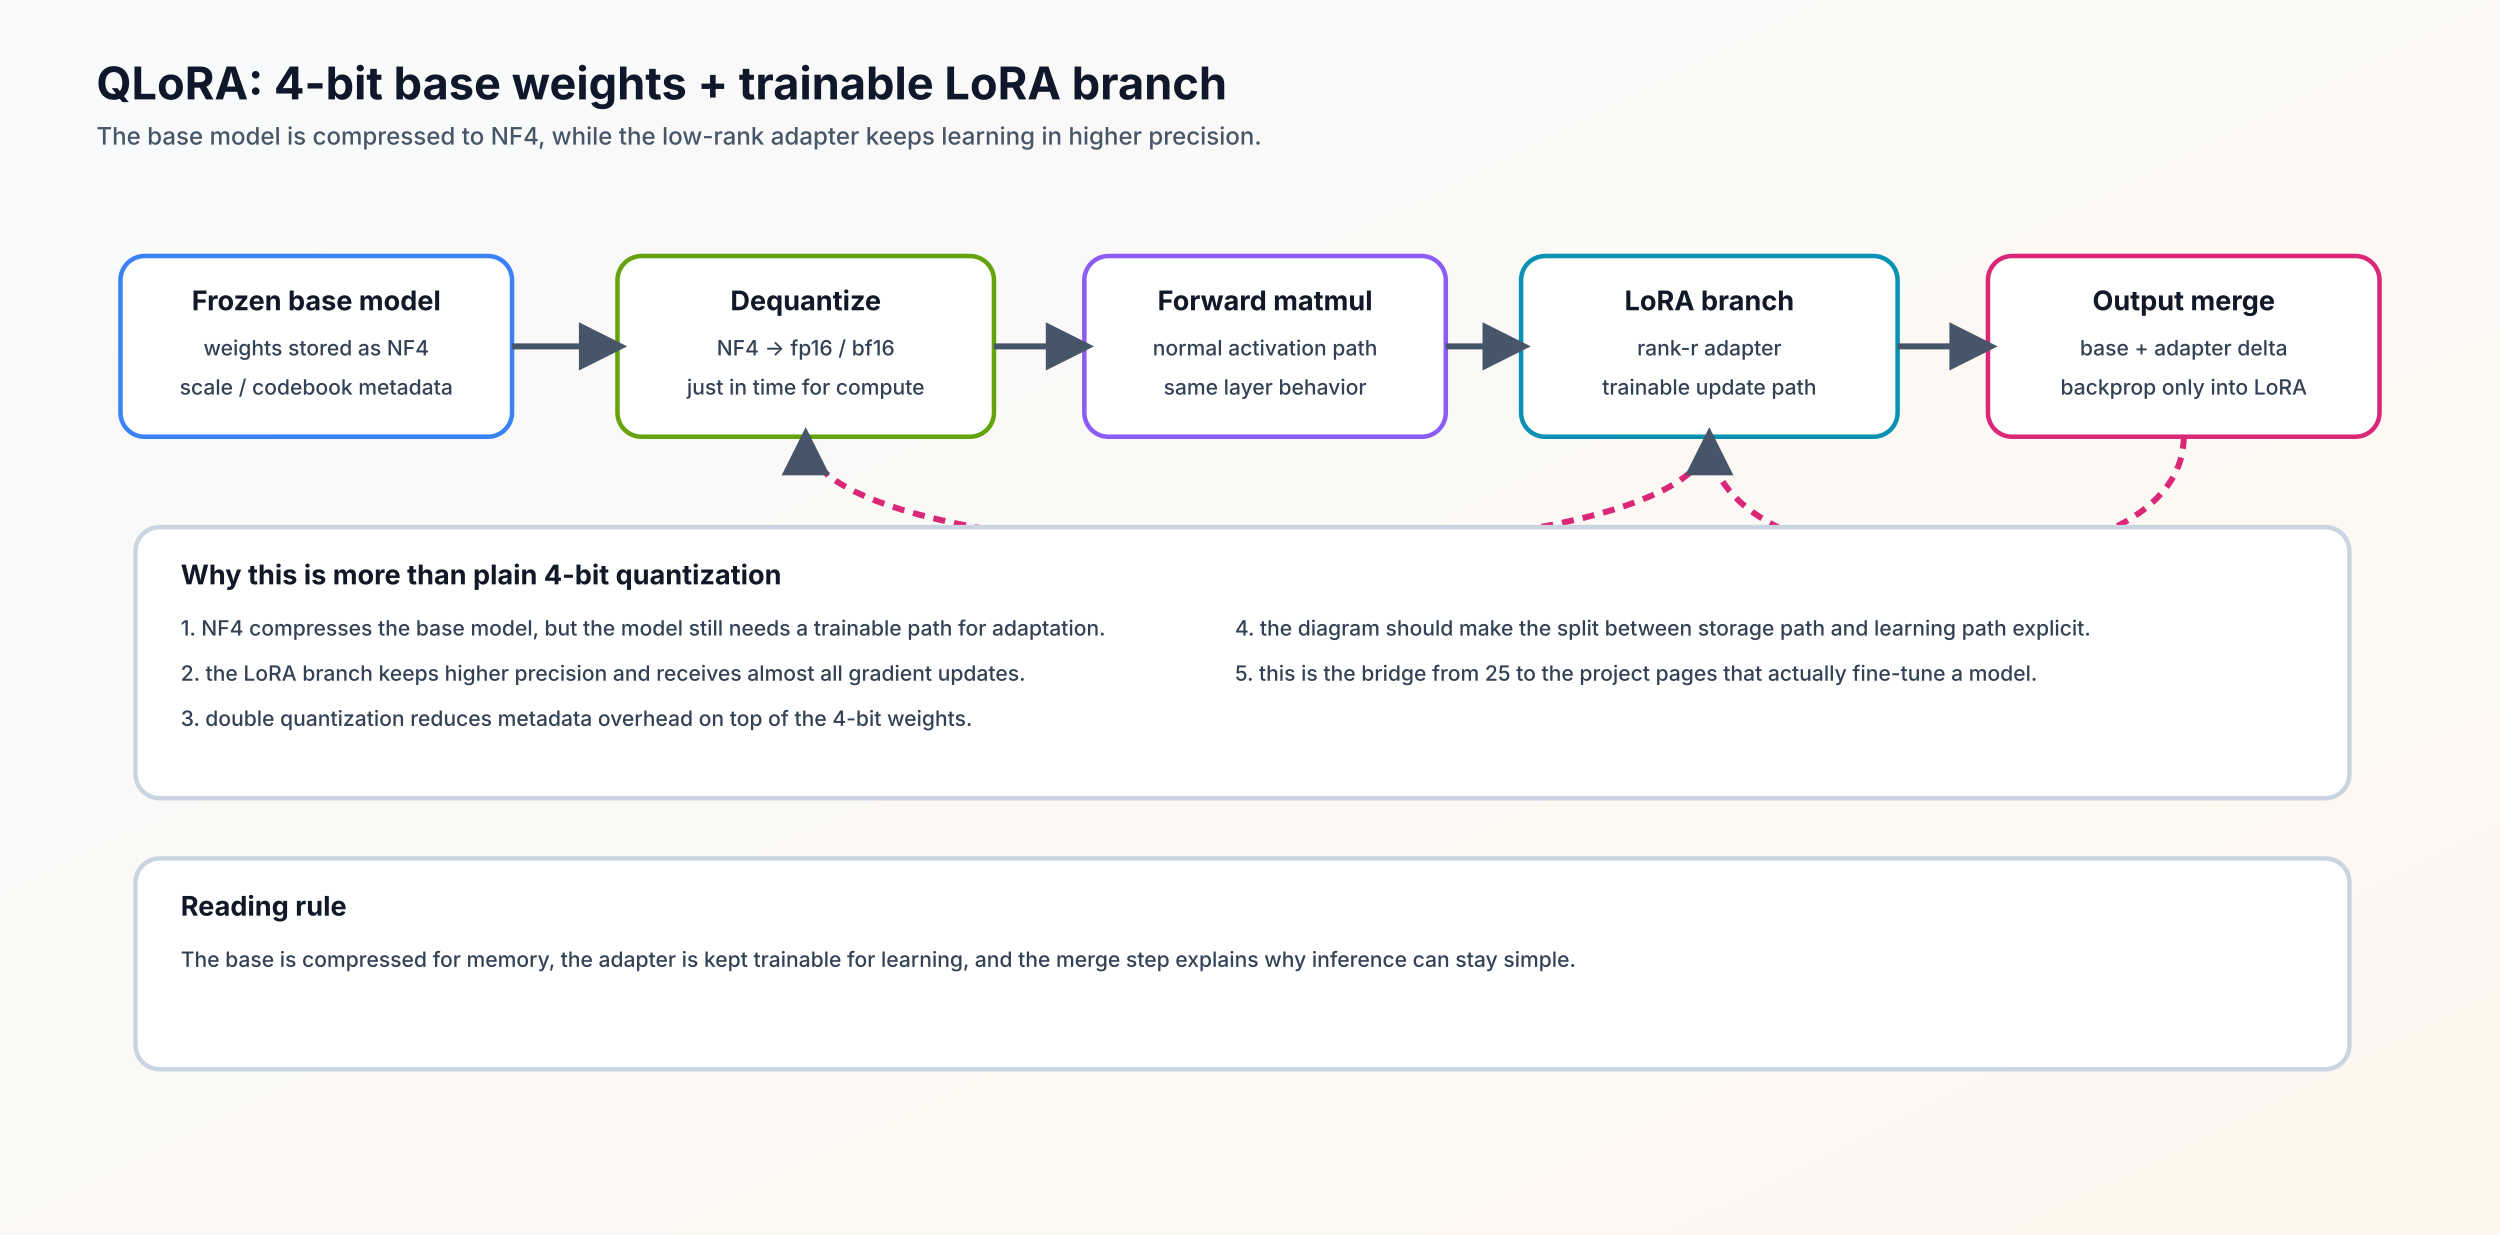
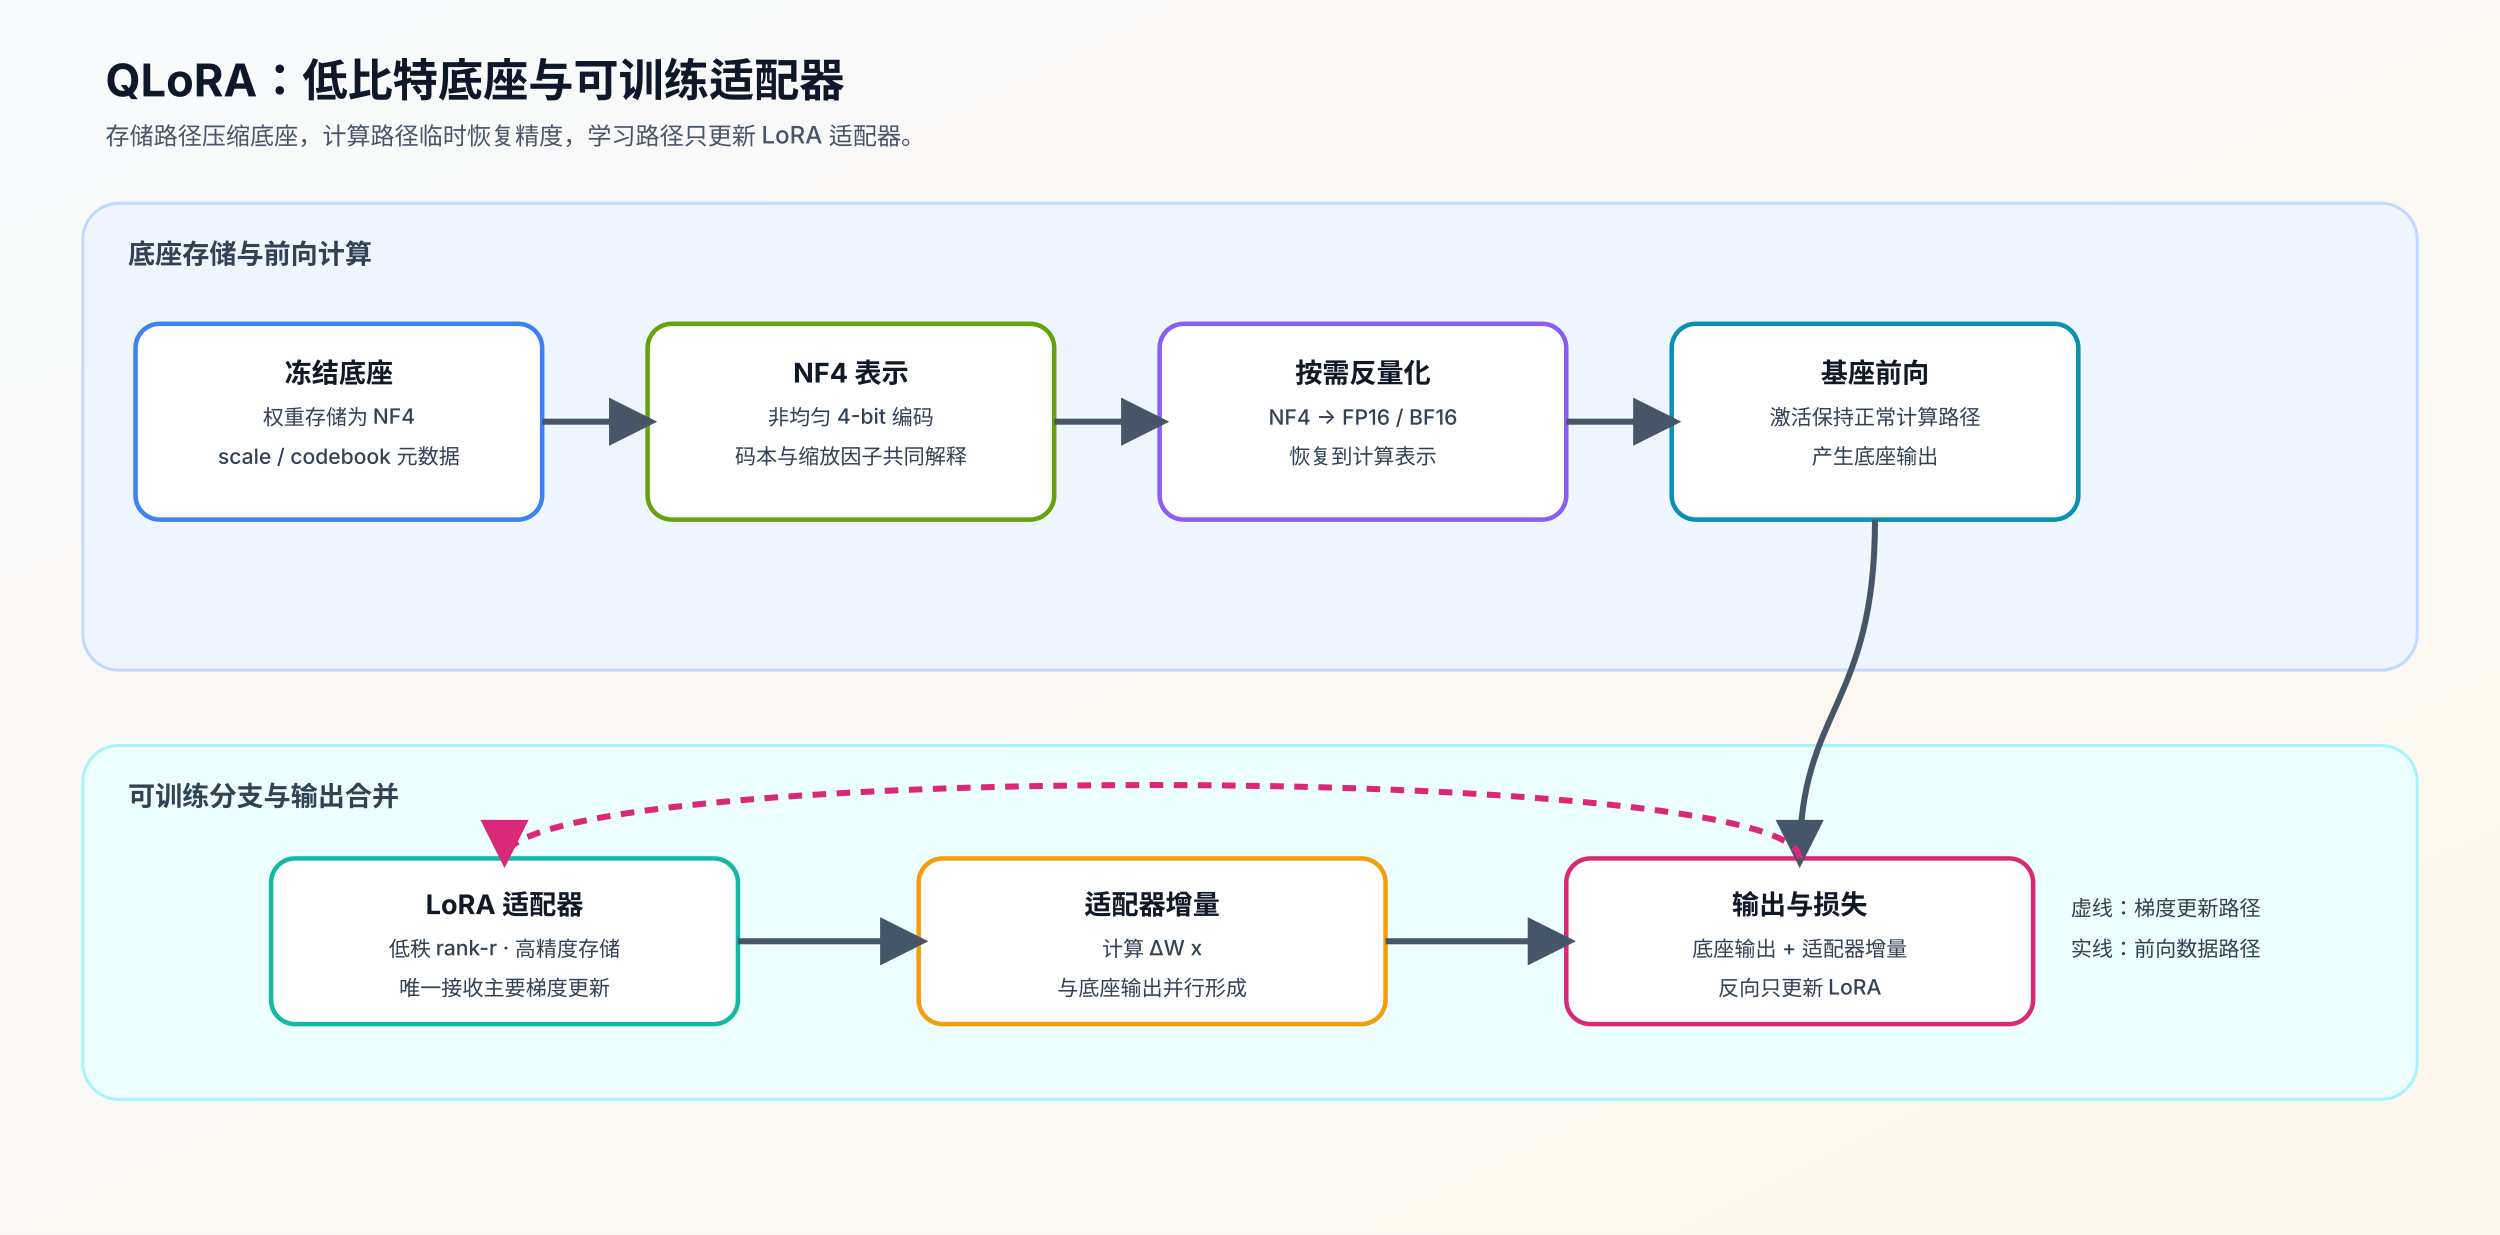
<svg xmlns="http://www.w3.org/2000/svg" viewBox="0 0 1660 820" role="img" aria-labelledby="title desc">
  <defs>
    <linearGradient id="bg" x1="0" x2="1" y1="0" y2="1">
      <stop offset="0%" stop-color="#f8fafc" />
      <stop offset="100%" stop-color="#fff7ed" />
    </linearGradient>
    <marker id="arrow" viewBox="0 0 10 10" refX="8" refY="5" markerWidth="8" markerHeight="8" orient="auto">
      <path d="M 0 0 L 10 5 L 0 10 z" fill="#475569" />
    </marker>
+     <marker id="pink-arrow" viewBox="0 0 10 10" refX="8" refY="5" markerWidth="8" markerHeight="8" orient="auto">
+       <path d="M 0 0 L 10 5 L 0 10 z" fill="#db2777" />
+     </marker>
    <style>
-       .title { font: 700 30px "Inter", "Noto Sans SC", sans-serif; fill: #0f172a; }
-       .sub { font: 500 16px "Inter", "Noto Sans SC", sans-serif; fill: #475569; }
-       .label { font: 700 18px "Inter", "Noto Sans SC", sans-serif; fill: #111827; }
-       .small { font: 500 14px "Inter", "Noto Sans SC", sans-serif; fill: #334155; }
-       .box { fill: #ffffff; stroke-width: 3; rx: 16; ry: 16; }
+       .title { font: 700 30px "Noto Sans SC", "Inter", sans-serif; fill: #0f172a; }
+       .sub { font: 500 16px "Noto Sans SC", "Inter", sans-serif; fill: #475569; }
+       .group { font: 700 18px "Noto Sans SC", "Inter", sans-serif; fill: #334155; }
+       .label { font: 700 18px "Noto Sans SC", "Inter", sans-serif; fill: #111827; }
+       .small { font: 500 14px "Noto Sans SC", "Inter", sans-serif; fill: #334155; }
+       .box { stroke-width: 3; rx: 16; ry: 16; }
      .arrow { stroke: #475569; stroke-width: 4; fill: none; marker-end: url(#arrow); }
-       .dash { stroke: #db2777; stroke-width: 4; fill: none; stroke-dasharray: 8 6; marker-end: url(#arrow); }
+       .dash { stroke: #db2777; stroke-width: 4; fill: none; stroke-dasharray: 9 7; marker-end: url(#pink-arrow); }
    </style>
  </defs>
  <rect width="1660" height="820" fill="url(#bg)" />
-   <text x="64" y="66" class="title">QLoRA: 4-bit base weights + trainable LoRA branch</text>
-   <text x="64" y="96" class="sub">The base model is compressed to NF4, while the low-rank adapter keeps learning in higher precision.</text>
-   <rect x="80" y="170" width="260" height="120" class="box" fill="#eff6ff" stroke="#3b82f6" />
-   <text x="210" y="206" text-anchor="middle" class="label">Frozen base model</text>
-   <text x="210" y="236" text-anchor="middle" class="small">weights stored as NF4</text>
-   <text x="210" y="262" text-anchor="middle" class="small">scale / codebook metadata</text>
-   <rect x="410" y="170" width="250" height="120" class="box" fill="#ecfccb" stroke="#65a30d" />
-   <text x="535" y="206" text-anchor="middle" class="label">Dequantize</text>
-   <text x="535" y="236" text-anchor="middle" class="small">NF4 -&gt; fp16 / bf16</text>
-   <text x="535" y="262" text-anchor="middle" class="small">just in time for compute</text>
-   <rect x="720" y="170" width="240" height="120" class="box" fill="#f5f3ff" stroke="#8b5cf6" />
-   <text x="840" y="206" text-anchor="middle" class="label">Forward matmul</text>
-   <text x="840" y="236" text-anchor="middle" class="small">normal activation path</text>
-   <text x="840" y="262" text-anchor="middle" class="small">same layer behavior</text>
-   <rect x="1010" y="170" width="250" height="120" class="box" fill="#ecfeff" stroke="#0891b2" />
-   <text x="1135" y="206" text-anchor="middle" class="label">LoRA branch</text>
-   <text x="1135" y="236" text-anchor="middle" class="small">rank-r adapter</text>
-   <text x="1135" y="262" text-anchor="middle" class="small">trainable update path</text>
-   <rect x="1320" y="170" width="260" height="120" class="box" fill="#fff1f2" stroke="#db2777" />
-   <text x="1450" y="206" text-anchor="middle" class="label">Output merge</text>
-   <text x="1450" y="236" text-anchor="middle" class="small">base + adapter delta</text>
-   <text x="1450" y="262" text-anchor="middle" class="small">backprop only into LoRA</text>
-   <path d="M 340 230 L 410 230" class="arrow" />
-   <path d="M 660 230 L 720 230" class="arrow" />
-   <path d="M 960 230 L 1010 230" class="arrow" />
-   <path d="M 1260 230 L 1320 230" class="arrow" />
-   <path d="M 1135 290 C 1135 390 535 390 535 290" class="dash" />
-   <path d="M 1450 290 C 1450 400 1135 400 1135 290" class="dash" />
-   <rect x="90" y="350" width="1470" height="180" class="box" fill="#ffffff" stroke="#cbd5e1" />
-   <text x="120" y="388" class="label">Why this is more than plain 4-bit quantization</text>
-   <text x="120" y="422" class="small">1. NF4 compresses the base model, but the model still needs a trainable path for adaptation.</text>
-   <text x="120" y="452" class="small">2. the LoRA branch keeps higher precision and receives almost all gradient updates.</text>
-   <text x="120" y="482" class="small">3. double quantization reduces metadata overhead on top of the 4-bit weights.</text>
-   <text x="820" y="422" class="small">4. the diagram should make the split between storage path and learning path explicit.</text>
-   <text x="820" y="452" class="small">5. this is the bridge from 25 to the project pages that actually fine-tune a model.</text>
-   <rect x="90" y="570" width="1470" height="140" class="box" fill="#fffef2" stroke="#cbd5e1" />
-   <text x="120" y="608" class="label">Reading rule</text>
-   <text x="120" y="642" class="small">The base is compressed for memory, the adapter is kept trainable for learning, and the merge step explains why inference can stay simple.</text>
+   <text x="70" y="64" class="title">QLoRA：低比特底座与可训练适配器</text>
+   <text x="70" y="96" class="sub">存储路径压缩底座，计算路径临时恢复精度，学习路径只更新 LoRA 适配器。</text>
+   <rect x="55" y="135" width="1550" height="310" rx="24" fill="#eff6ff" stroke="#bfdbfe" stroke-width="2" />
+   <text x="85" y="175" class="group">底座存储与前向计算</text>
+   <rect x="90" y="215" width="270" height="130" class="box" fill="#ffffff" stroke="#3b82f6" />
+   <text x="225" y="254" text-anchor="middle" class="label">冻结底座</text>
+   <text x="225" y="282" text-anchor="middle" class="small">权重存储为 NF4</text>
+   <text x="225" y="308" text-anchor="middle" class="small">scale / codebook 元数据</text>
+   <rect x="430" y="215" width="270" height="130" class="box" fill="#ffffff" stroke="#65a30d" />
+   <text x="565" y="254" text-anchor="middle" class="label">NF4 表示</text>
+   <text x="565" y="282" text-anchor="middle" class="small">非均匀 4-bit 编码</text>
+   <text x="565" y="308" text-anchor="middle" class="small">码本与缩放因子共同解释</text>
+   <rect x="770" y="215" width="270" height="130" class="box" fill="#ffffff" stroke="#8b5cf6" />
+   <text x="905" y="254" text-anchor="middle" class="label">按需反量化</text>
+   <text x="905" y="282" text-anchor="middle" class="small">NF4 → FP16 / BF16</text>
+   <text x="905" y="308" text-anchor="middle" class="small">恢复到计算表示</text>
+   <rect x="1110" y="215" width="270" height="130" class="box" fill="#ffffff" stroke="#0891b2" />
+   <text x="1245" y="254" text-anchor="middle" class="label">基座前向</text>
+   <text x="1245" y="282" text-anchor="middle" class="small">激活保持正常计算路径</text>
+   <text x="1245" y="308" text-anchor="middle" class="small">产生底座输出</text>
+   <path d="M 360 280 L 430 280" class="arrow" />
+   <path d="M 700 280 L 770 280" class="arrow" />
+   <path d="M 1040 280 L 1110 280" class="arrow" />
+   <rect x="55" y="495" width="1550" height="235" rx="24" fill="#ecfeff" stroke="#a5f3fc" stroke-width="2" />
+   <text x="85" y="535" class="group">可训练分支与输出合并</text>
+   <rect x="180" y="570" width="310" height="110" class="box" fill="#ffffff" stroke="#14b8a6" />
+   <text x="335" y="607" text-anchor="middle" class="label">LoRA 适配器</text>
+   <text x="335" y="635" text-anchor="middle" class="small">低秩 rank-r · 高精度存储</text>
+   <text x="335" y="661" text-anchor="middle" class="small">唯一接收主要梯度更新</text>
+   <rect x="610" y="570" width="310" height="110" class="box" fill="#ffffff" stroke="#f59e0b" />
+   <text x="765" y="607" text-anchor="middle" class="label">适配器增量</text>
+   <text x="765" y="635" text-anchor="middle" class="small">计算 ΔW x</text>
+   <text x="765" y="661" text-anchor="middle" class="small">与底座输出并行形成</text>
+   <rect x="1040" y="570" width="310" height="110" class="box" fill="#ffffff" stroke="#db2777" />
+   <text x="1195" y="607" text-anchor="middle" class="label">输出与损失</text>
+   <text x="1195" y="635" text-anchor="middle" class="small">底座输出 + 适配器增量</text>
+   <text x="1195" y="661" text-anchor="middle" class="small">反向只更新 LoRA</text>
+   <path d="M 1245 345 C 1245 470 1195 470 1195 570" class="arrow" />
+   <path d="M 490 625 L 610 625" class="arrow" />
+   <path d="M 920 625 L 1040 625" class="arrow" />
+   <path d="M 1195 570 C 1195 505 335 505 335 570" class="dash" />
+   <text x="1375" y="608" class="small" fill="#be185d">虚线：梯度更新路径</text>
+   <text x="1375" y="635" class="small">实线：前向数据路径</text>
</svg>
